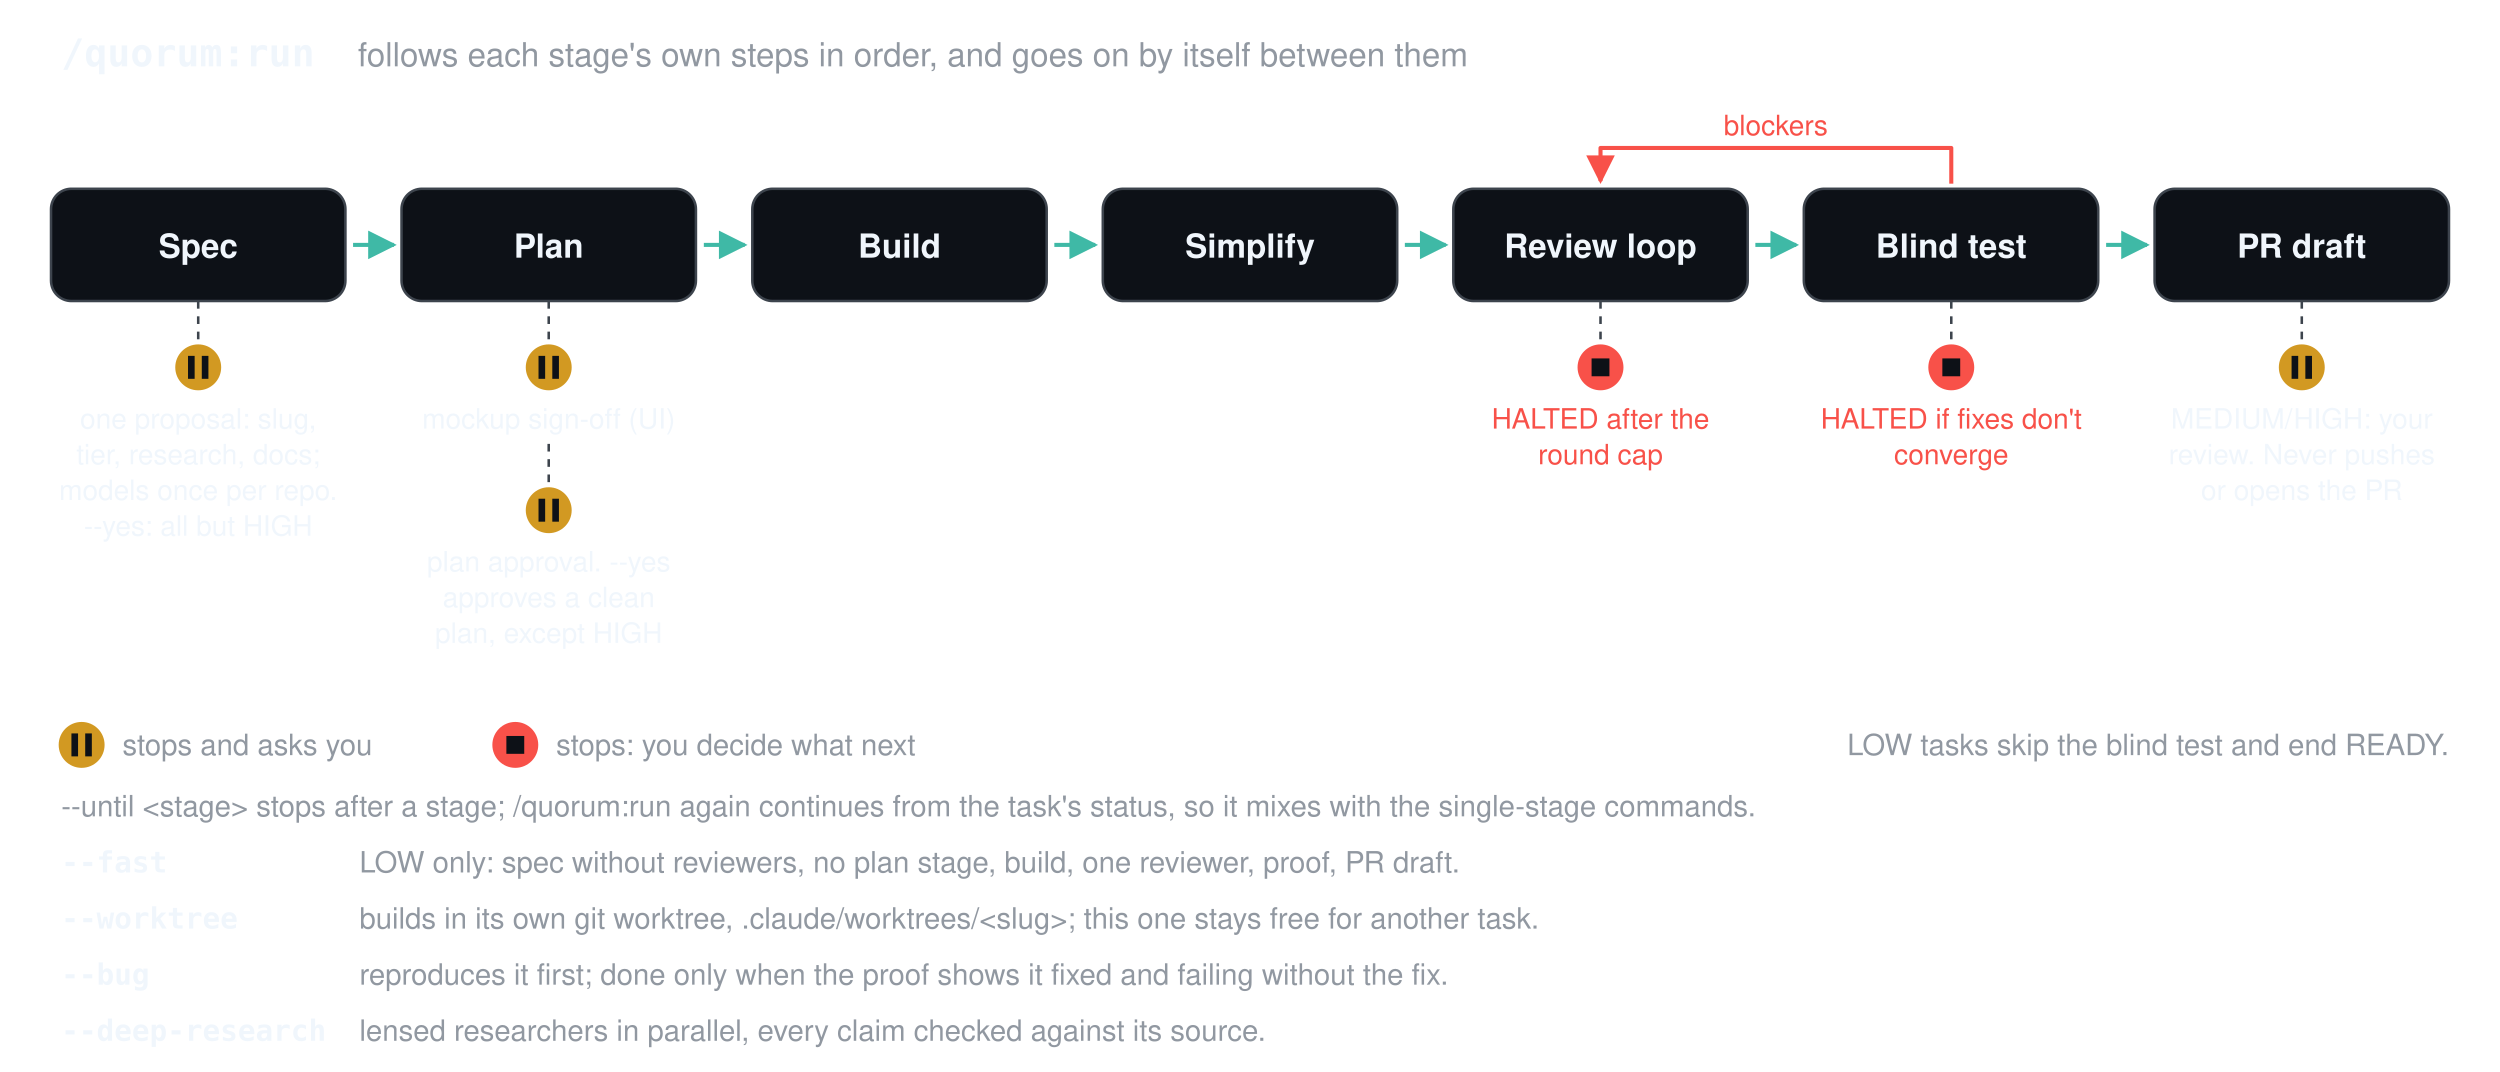
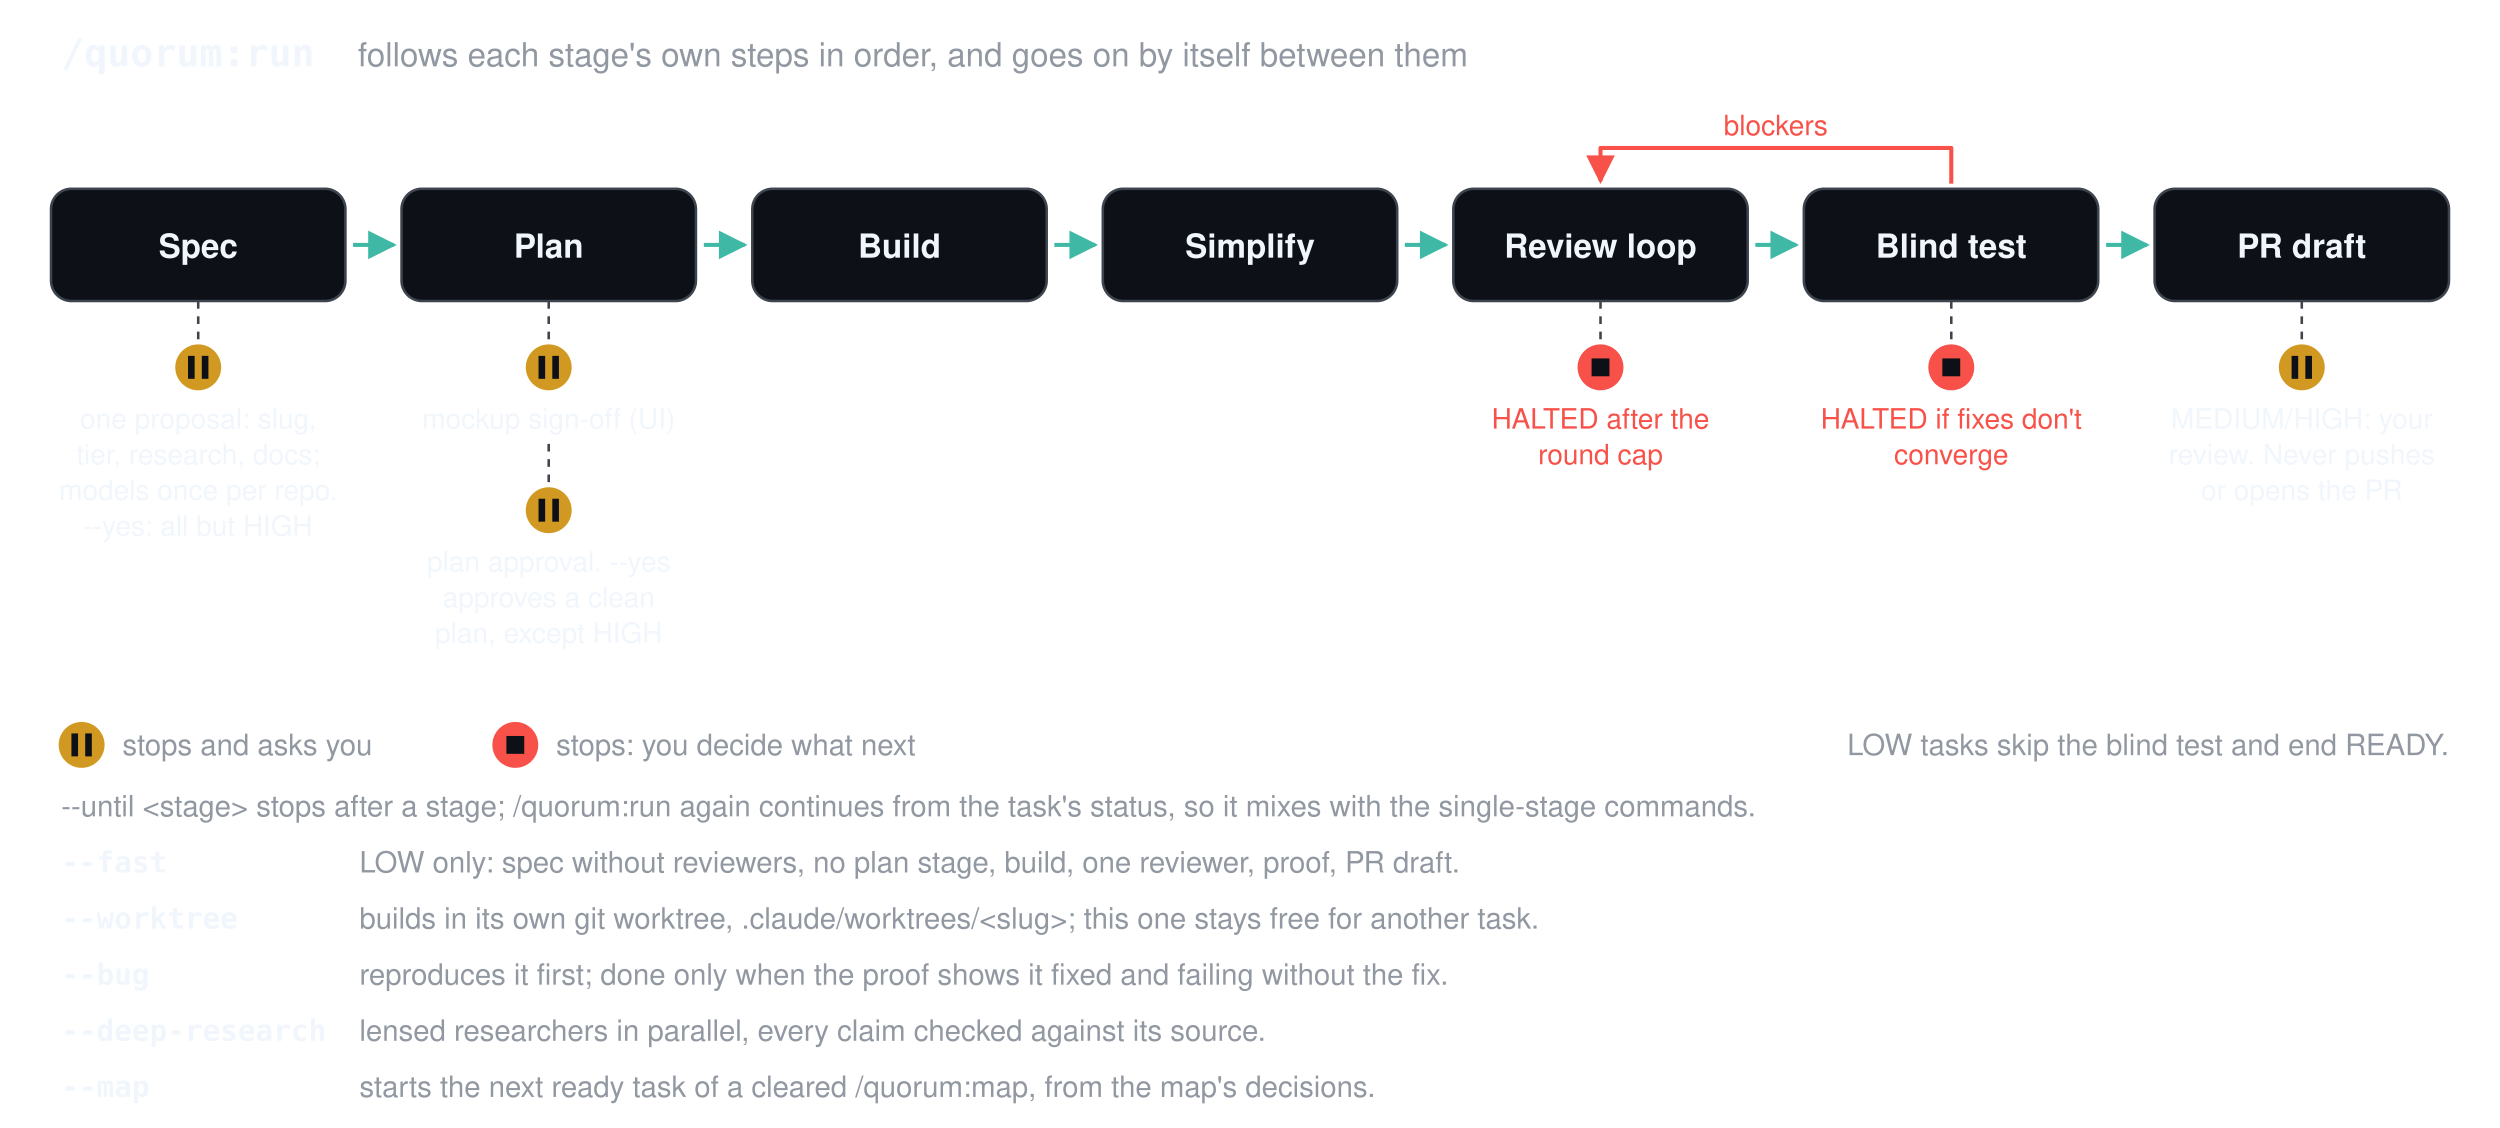
- <svg xmlns="http://www.w3.org/2000/svg" width="980" height="420" viewBox="0 0 980 420" role="img" aria-label="/quorum:run: spec, plan, build, simplify, review loop, blind test, PR draft, in order. It stops to ask once at the spec (one proposal of slug, tier, research, and docs, and the models the first time in a repo; --yes accepts all but a HIGH tier) and the plan (mockup sign-off for UI, plan approval; --yes approves a clean plan except for HIGH), and for your review of MEDIUM and HIGH tasks after the PR draft. It stops if the review loop or the blind test halts. Blind-test blockers go back to the review loop. It never pushes or opens the PR. --fast takes a LOW task through without spec reviewers or a plan stage, with one reviewer; --worktree builds the task in its own git worktree; --bug reproduces the bug first and proves it fixed; --deep-research runs lensed researchers in parallel and checks every claim.">
+ <svg xmlns="http://www.w3.org/2000/svg" width="980" height="442" viewBox="0 0 980 442" role="img" aria-label="/quorum:run: spec, plan, build, simplify, review loop, blind test, PR draft, in order. It stops to ask once at the spec (one proposal of slug, tier, research, and docs, and the models the first time in a repo; --yes accepts all but a HIGH tier) and the plan (mockup sign-off for UI, plan approval; --yes approves a clean plan except for HIGH), and for your review of MEDIUM and HIGH tasks after the PR draft. It stops if the review loop or the blind test halts. Blind-test blockers go back to the review loop. It never pushes or opens the PR. --fast takes a LOW task through without spec reviewers or a plan stage, with one reviewer; --worktree builds the task in its own git worktree; --bug reproduces the bug first and proves it fixed; --deep-research runs lensed researchers in parallel and checks every claim; --map starts the next ready task of a cleared map.">
  <defs>
    <marker id="arrow-go" viewBox="0 0 10 10" refX="9" refY="5" markerWidth="7" markerHeight="7" orient="auto-start-reverse">
      <path d="M0,0 L10,5 L0,10 z" fill="#3fb9a6" />
    </marker>
    <marker id="arrow-back" viewBox="0 0 10 10" refX="9" refY="5" markerWidth="7" markerHeight="7" orient="auto-start-reverse">
      <path d="M0,0 L10,5 L0,10 z" fill="#f85149" />
    </marker>
  </defs>
  <text x="24.0" y="26.0" font-family="ui-monospace, SFMono-Regular, Menlo, Consolas, monospace" font-size="15" font-weight="700" fill="#f0f6fc" text-anchor="start">/quorum:run</text>
  <text x="140.3" y="26.0" font-family="-apple-system, BlinkMacSystemFont, 'Segoe UI', Helvetica, Arial, sans-serif" font-size="13" font-weight="400" fill="#9198a1" text-anchor="start">follows each stage's own steps in order, and goes on by itself between them</text>
  <rect x="20.0" y="74.0" width="115.4" height="44.0" rx="8" fill="#0d1117" stroke="#3d444d" />
  <text x="77.7" y="101.0" font-family="-apple-system, BlinkMacSystemFont, 'Segoe UI', Helvetica, Arial, sans-serif" font-size="13" font-weight="600" fill="#f0f6fc" text-anchor="middle">Spec</text>
  <line x1="77.7" y1="118.0" x2="77.7" y2="135.0" stroke="#3d444d" stroke-dasharray="3 3" />
  <circle cx="77.7" cy="144.0" r="9" fill="#d29922" />
  <rect x="73.7" y="139.5" width="2.6" height="9" fill="#0d1117" />
  <rect x="79.1" y="139.5" width="2.6" height="9" fill="#0d1117" />
  <text x="77.7" y="168.0" font-family="-apple-system, BlinkMacSystemFont, 'Segoe UI', Helvetica, Arial, sans-serif" font-size="11" font-weight="400" fill="#f0f6fc" text-anchor="middle">one proposal: slug,</text>
  <text x="77.7" y="182.0" font-family="-apple-system, BlinkMacSystemFont, 'Segoe UI', Helvetica, Arial, sans-serif" font-size="11" font-weight="400" fill="#f0f6fc" text-anchor="middle">tier, research, docs;</text>
  <text x="77.7" y="196.0" font-family="-apple-system, BlinkMacSystemFont, 'Segoe UI', Helvetica, Arial, sans-serif" font-size="11" font-weight="400" fill="#f0f6fc" text-anchor="middle">models once per repo.</text>
  <text x="77.7" y="210.0" font-family="-apple-system, BlinkMacSystemFont, 'Segoe UI', Helvetica, Arial, sans-serif" font-size="11" font-weight="400" fill="#f0f6fc" text-anchor="middle">--yes: all but HIGH</text>
  <rect x="157.4" y="74.0" width="115.4" height="44.0" rx="8" fill="#0d1117" stroke="#3d444d" />
  <text x="215.1" y="101.0" font-family="-apple-system, BlinkMacSystemFont, 'Segoe UI', Helvetica, Arial, sans-serif" font-size="13" font-weight="600" fill="#f0f6fc" text-anchor="middle">Plan</text>
  <path d="M138.4,96.0 H154.4" fill="none" stroke="#3fb9a6" stroke-width="1.6" stroke-linejoin="round" marker-end="url(#arrow-go)" />
  <line x1="215.1" y1="118.0" x2="215.1" y2="135.0" stroke="#3d444d" stroke-dasharray="3 3" />
  <circle cx="215.1" cy="144.0" r="9" fill="#d29922" />
  <rect x="211.1" y="139.5" width="2.6" height="9" fill="#0d1117" />
  <rect x="216.5" y="139.5" width="2.6" height="9" fill="#0d1117" />
  <text x="215.1" y="168.0" font-family="-apple-system, BlinkMacSystemFont, 'Segoe UI', Helvetica, Arial, sans-serif" font-size="11" font-weight="400" fill="#f0f6fc" text-anchor="middle">mockup sign-off (UI)</text>
  <line x1="215.1" y1="174.0" x2="215.1" y2="191.0" stroke="#3d444d" stroke-dasharray="3 3" />
  <circle cx="215.1" cy="200.0" r="9" fill="#d29922" />
  <rect x="211.1" y="195.5" width="2.6" height="9" fill="#0d1117" />
  <rect x="216.5" y="195.5" width="2.6" height="9" fill="#0d1117" />
  <text x="215.1" y="224.0" font-family="-apple-system, BlinkMacSystemFont, 'Segoe UI', Helvetica, Arial, sans-serif" font-size="11" font-weight="400" fill="#f0f6fc" text-anchor="middle">plan approval. --yes</text>
  <text x="215.1" y="238.0" font-family="-apple-system, BlinkMacSystemFont, 'Segoe UI', Helvetica, Arial, sans-serif" font-size="11" font-weight="400" fill="#f0f6fc" text-anchor="middle">approves a clean</text>
  <text x="215.1" y="252.0" font-family="-apple-system, BlinkMacSystemFont, 'Segoe UI', Helvetica, Arial, sans-serif" font-size="11" font-weight="400" fill="#f0f6fc" text-anchor="middle">plan, except HIGH</text>
  <rect x="294.9" y="74.0" width="115.4" height="44.0" rx="8" fill="#0d1117" stroke="#3d444d" />
  <text x="352.6" y="101.0" font-family="-apple-system, BlinkMacSystemFont, 'Segoe UI', Helvetica, Arial, sans-serif" font-size="13" font-weight="600" fill="#f0f6fc" text-anchor="middle">Build</text>
  <path d="M275.9,96.0 H291.9" fill="none" stroke="#3fb9a6" stroke-width="1.6" stroke-linejoin="round" marker-end="url(#arrow-go)" />
  <rect x="432.3" y="74.0" width="115.4" height="44.0" rx="8" fill="#0d1117" stroke="#3d444d" />
  <text x="490.0" y="101.0" font-family="-apple-system, BlinkMacSystemFont, 'Segoe UI', Helvetica, Arial, sans-serif" font-size="13" font-weight="600" fill="#f0f6fc" text-anchor="middle">Simplify</text>
  <path d="M413.3,96.0 H429.3" fill="none" stroke="#3fb9a6" stroke-width="1.6" stroke-linejoin="round" marker-end="url(#arrow-go)" />
  <rect x="569.7" y="74.0" width="115.4" height="44.0" rx="8" fill="#0d1117" stroke="#3d444d" />
  <text x="627.4" y="101.0" font-family="-apple-system, BlinkMacSystemFont, 'Segoe UI', Helvetica, Arial, sans-serif" font-size="13" font-weight="600" fill="#f0f6fc" text-anchor="middle">Review loop</text>
  <path d="M550.7,96.0 H566.7" fill="none" stroke="#3fb9a6" stroke-width="1.6" stroke-linejoin="round" marker-end="url(#arrow-go)" />
  <line x1="627.4" y1="118.0" x2="627.4" y2="135.0" stroke="#3d444d" stroke-dasharray="3 3" />
  <circle cx="627.4" cy="144.0" r="9" fill="#f85149" />
  <rect x="623.9" y="140.5" width="7" height="7" fill="#0d1117" />
  <text x="627.4" y="168.0" font-family="-apple-system, BlinkMacSystemFont, 'Segoe UI', Helvetica, Arial, sans-serif" font-size="11" font-weight="400" fill="#f85149" text-anchor="middle">HALTED after the</text>
  <text x="627.4" y="182.0" font-family="-apple-system, BlinkMacSystemFont, 'Segoe UI', Helvetica, Arial, sans-serif" font-size="11" font-weight="400" fill="#f85149" text-anchor="middle">round cap</text>
  <rect x="707.1" y="74.0" width="115.4" height="44.0" rx="8" fill="#0d1117" stroke="#3d444d" />
  <text x="764.9" y="101.0" font-family="-apple-system, BlinkMacSystemFont, 'Segoe UI', Helvetica, Arial, sans-serif" font-size="13" font-weight="600" fill="#f0f6fc" text-anchor="middle">Blind test</text>
  <path d="M688.1,96.0 H704.1" fill="none" stroke="#3fb9a6" stroke-width="1.6" stroke-linejoin="round" marker-end="url(#arrow-go)" />
  <line x1="764.9" y1="118.0" x2="764.9" y2="135.0" stroke="#3d444d" stroke-dasharray="3 3" />
  <circle cx="764.9" cy="144.0" r="9" fill="#f85149" />
  <rect x="761.4" y="140.5" width="7" height="7" fill="#0d1117" />
  <text x="764.9" y="168.0" font-family="-apple-system, BlinkMacSystemFont, 'Segoe UI', Helvetica, Arial, sans-serif" font-size="11" font-weight="400" fill="#f85149" text-anchor="middle">HALTED if fixes don't</text>
  <text x="764.9" y="182.0" font-family="-apple-system, BlinkMacSystemFont, 'Segoe UI', Helvetica, Arial, sans-serif" font-size="11" font-weight="400" fill="#f85149" text-anchor="middle">converge</text>
  <rect x="844.6" y="74.0" width="115.4" height="44.0" rx="8" fill="#0d1117" stroke="#3d444d" />
  <text x="902.3" y="101.0" font-family="-apple-system, BlinkMacSystemFont, 'Segoe UI', Helvetica, Arial, sans-serif" font-size="13" font-weight="600" fill="#f0f6fc" text-anchor="middle">PR draft</text>
  <path d="M825.6,96.0 H841.6" fill="none" stroke="#3fb9a6" stroke-width="1.6" stroke-linejoin="round" marker-end="url(#arrow-go)" />
  <line x1="902.3" y1="118.0" x2="902.3" y2="135.0" stroke="#3d444d" stroke-dasharray="3 3" />
  <circle cx="902.3" cy="144.0" r="9" fill="#d29922" />
  <rect x="898.3" y="139.5" width="2.6" height="9" fill="#0d1117" />
  <rect x="903.7" y="139.5" width="2.6" height="9" fill="#0d1117" />
  <text x="902.3" y="168.0" font-family="-apple-system, BlinkMacSystemFont, 'Segoe UI', Helvetica, Arial, sans-serif" font-size="11" font-weight="400" fill="#f0f6fc" text-anchor="middle">MEDIUM/HIGH: your</text>
  <text x="902.3" y="182.0" font-family="-apple-system, BlinkMacSystemFont, 'Segoe UI', Helvetica, Arial, sans-serif" font-size="11" font-weight="400" fill="#f0f6fc" text-anchor="middle">review. Never pushes</text>
  <text x="902.3" y="196.0" font-family="-apple-system, BlinkMacSystemFont, 'Segoe UI', Helvetica, Arial, sans-serif" font-size="11" font-weight="400" fill="#f0f6fc" text-anchor="middle">or opens the PR</text>
  <path d="M764.9,72 V58 H627.4 V71" fill="none" stroke="#f85149" stroke-width="1.6" stroke-linejoin="round" marker-end="url(#arrow-back)" />
  <text x="696.1" y="53.0" font-family="-apple-system, BlinkMacSystemFont, 'Segoe UI', Helvetica, Arial, sans-serif" font-size="11" font-weight="400" fill="#f85149" text-anchor="middle">blockers</text>
  <circle cx="32.0" cy="292.0" r="9" fill="#d29922" />
  <rect x="28.0" y="287.5" width="2.6" height="9" fill="#0d1117" />
  <rect x="33.4" y="287.5" width="2.6" height="9" fill="#0d1117" />
  <text x="48.0" y="296.0" font-family="-apple-system, BlinkMacSystemFont, 'Segoe UI', Helvetica, Arial, sans-serif" font-size="11.5" font-weight="400" fill="#9198a1" text-anchor="start">stops and asks you</text>
  <circle cx="202.0" cy="292.0" r="9" fill="#f85149" />
  <rect x="198.5" y="288.5" width="7" height="7" fill="#0d1117" />
  <text x="218.0" y="296.0" font-family="-apple-system, BlinkMacSystemFont, 'Segoe UI', Helvetica, Arial, sans-serif" font-size="11.5" font-weight="400" fill="#9198a1" text-anchor="start">stops: you decide what next</text>
  <text x="960.0" y="296.0" font-family="-apple-system, BlinkMacSystemFont, 'Segoe UI', Helvetica, Arial, sans-serif" font-size="11.5" font-weight="400" fill="#9198a1" text-anchor="end">LOW tasks skip the blind test and end READY.</text>
  <text x="24.0" y="320.0" font-family="-apple-system, BlinkMacSystemFont, 'Segoe UI', Helvetica, Arial, sans-serif" font-size="11.5" font-weight="400" fill="#9198a1" text-anchor="start">--until &lt;stage&gt; stops after a stage; /quorum:run again continues from the task's status, so it mixes with the single-stage commands.</text>
  <text x="24.0" y="342.0" font-family="ui-monospace, SFMono-Regular, Menlo, Consolas, monospace" font-size="11.5" font-weight="600" fill="#f0f6fc" text-anchor="start">--fast</text>
  <text x="140.9" y="342.0" font-family="-apple-system, BlinkMacSystemFont, 'Segoe UI', Helvetica, Arial, sans-serif" font-size="11.5" font-weight="400" fill="#9198a1" text-anchor="start">LOW only: spec without reviewers, no plan stage, build, one reviewer, proof, PR draft.</text>
  <text x="24.0" y="364.0" font-family="ui-monospace, SFMono-Regular, Menlo, Consolas, monospace" font-size="11.5" font-weight="600" fill="#f0f6fc" text-anchor="start">--worktree</text>
  <text x="140.9" y="364.0" font-family="-apple-system, BlinkMacSystemFont, 'Segoe UI', Helvetica, Arial, sans-serif" font-size="11.5" font-weight="400" fill="#9198a1" text-anchor="start">builds in its own git worktree, .claude/worktrees/&lt;slug&gt;; this one stays free for another task.</text>
  <text x="24.0" y="386.0" font-family="ui-monospace, SFMono-Regular, Menlo, Consolas, monospace" font-size="11.5" font-weight="600" fill="#f0f6fc" text-anchor="start">--bug</text>
  <text x="140.9" y="386.0" font-family="-apple-system, BlinkMacSystemFont, 'Segoe UI', Helvetica, Arial, sans-serif" font-size="11.5" font-weight="400" fill="#9198a1" text-anchor="start">reproduces it first; done only when the proof shows it fixed and failing without the fix.</text>
  <text x="24.0" y="408.0" font-family="ui-monospace, SFMono-Regular, Menlo, Consolas, monospace" font-size="11.5" font-weight="600" fill="#f0f6fc" text-anchor="start">--deep-research</text>
  <text x="140.9" y="408.0" font-family="-apple-system, BlinkMacSystemFont, 'Segoe UI', Helvetica, Arial, sans-serif" font-size="11.5" font-weight="400" fill="#9198a1" text-anchor="start">lensed researchers in parallel, every claim checked against its source.</text>
+   <text x="24.0" y="430.0" font-family="ui-monospace, SFMono-Regular, Menlo, Consolas, monospace" font-size="11.5" font-weight="600" fill="#f0f6fc" text-anchor="start">--map</text>
+   <text x="140.9" y="430.0" font-family="-apple-system, BlinkMacSystemFont, 'Segoe UI', Helvetica, Arial, sans-serif" font-size="11.5" font-weight="400" fill="#9198a1" text-anchor="start">starts the next ready task of a cleared /quorum:map, from the map's decisions.</text>
</svg>
